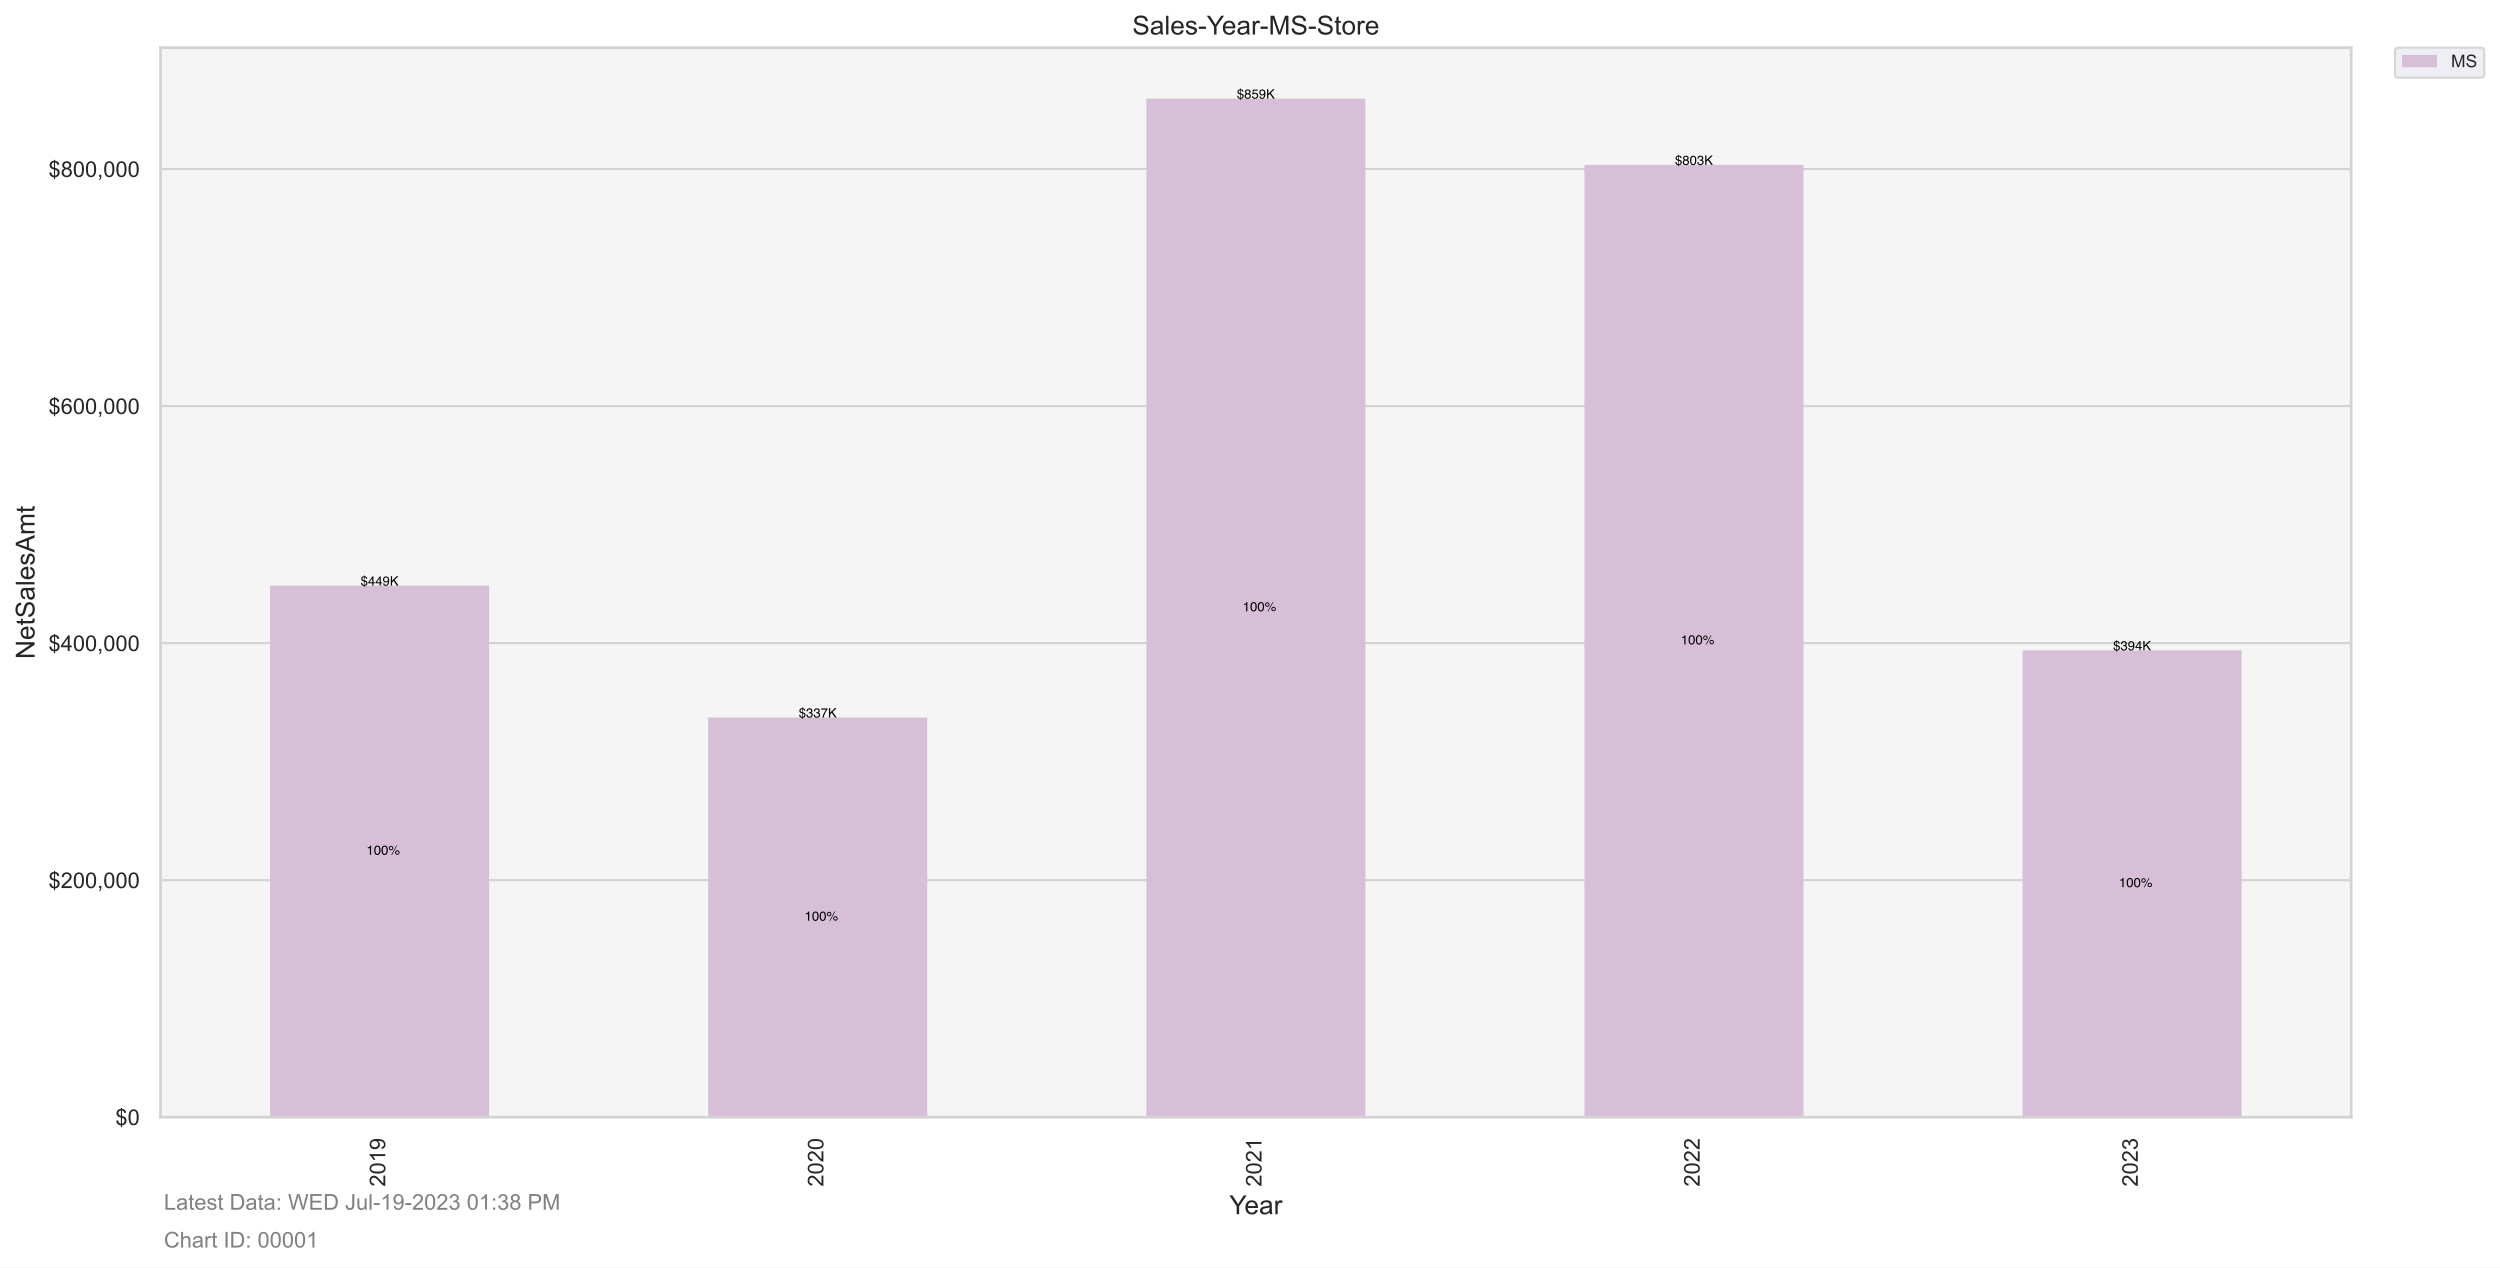
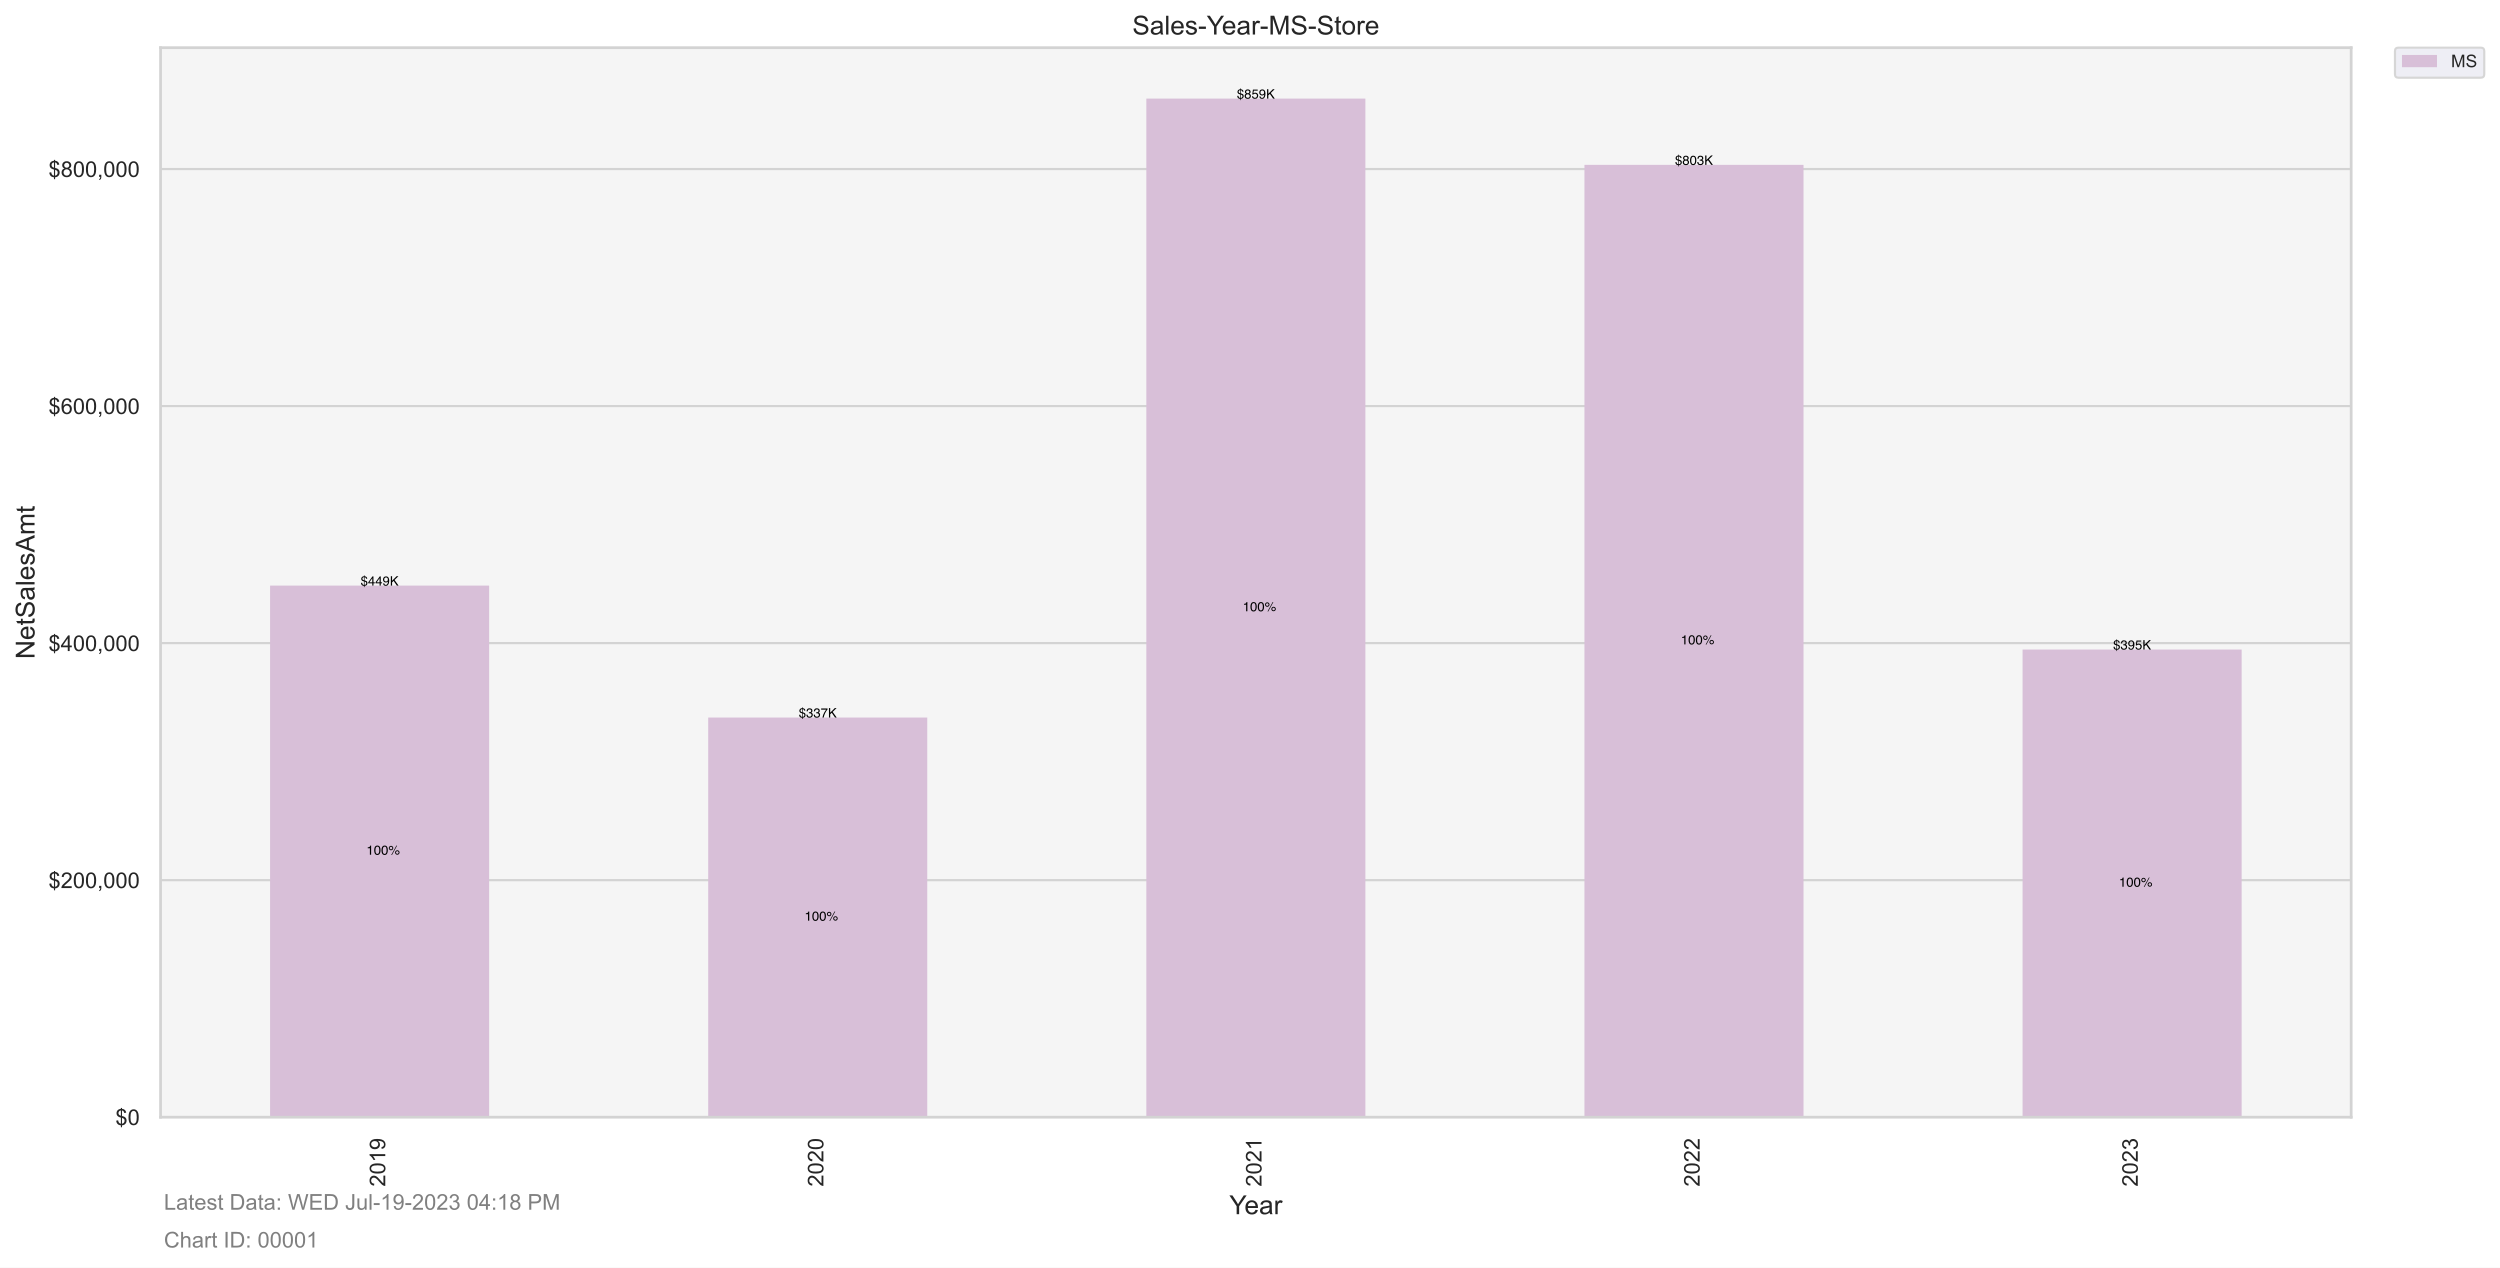
<svg xmlns="http://www.w3.org/2000/svg" xmlns:xlink="http://www.w3.org/1999/xlink" width="1142.617pt" height="579.377pt" viewBox="0 0 1142.617 579.377" version="1.1">
  <defs>
    <style type="text/css">*{stroke-linejoin: round; stroke-linecap: butt}</style>
  </defs>
  <g id="figure_1">
    <g id="patch_1">
      <path d="M 0 579.377  L 1142.617 579.377  L 1142.617 0  L 0 0  z " style="fill: #ffffff" />
    </g>
    <g id="axes_1">
      <g id="patch_2">
        <path d="M 73.379 510.609  L 1074.593 510.609  L 1074.593 21.789  L 73.379 21.789  z " style="fill: #f5f5f5" />
      </g>
      <g id="matplotlib.axis_1">
        <g id="xtick_1">
          <g id="text_1">
            <g style="fill: #262626" transform="translate(176.0856 542.3531) rotate(-90) scale(0.1 -0.1)">
              <defs>
                <path id="ArialMT-32" d="M 3222 541  L 3222 0  L 194 0  Q 188 203 259 391  Q 375 700 629 1000  Q 884 1300 1366 1694  Q 2113 2306 2375 2664  Q 2638 3022 2638 3341  Q 2638 3675 2398 3904  Q 2159 4134 1775 4134  Q 1369 4134 1125 3890  Q 881 3647 878 3216  L 300 3275  Q 359 3922 746 4261  Q 1134 4600 1788 4600  Q 2447 4600 2831 4234  Q 3216 3869 3216 3328  Q 3216 3053 3103 2787  Q 2991 2522 2730 2228  Q 2469 1934 1863 1422  Q 1356 997 1212 845  Q 1069 694 975 541  L 3222 541  z " transform="scale(0.015625)" />
                <path id="ArialMT-30" d="M 266 2259  Q 266 3072 433 3567  Q 600 4063 929 4331  Q 1259 4600 1759 4600  Q 2128 4600 2406 4451  Q 2684 4303 2865 4023  Q 3047 3744 3150 3342  Q 3253 2941 3253 2259  Q 3253 1453 3087 958  Q 2922 463 2592 192  Q 2263 -78 1759 -78  Q 1097 -78 719 397  Q 266 969 266 2259  z M 844 2259  Q 844 1131 1108 757  Q 1372 384 1759 384  Q 2147 384 2411 759  Q 2675 1134 2675 2259  Q 2675 3391 2411 3762  Q 2147 4134 1753 4134  Q 1366 4134 1134 3806  Q 844 3388 844 2259  z " transform="scale(0.015625)" />
                <path id="ArialMT-31" d="M 2384 0  L 1822 0  L 1822 3584  Q 1619 3391 1289 3197  Q 959 3003 697 2906  L 697 3450  Q 1169 3672 1522 3987  Q 1875 4303 2022 4600  L 2384 4600  L 2384 0  z " transform="scale(0.015625)" />
                <path id="ArialMT-39" d="M 350 1059  L 891 1109  Q 959 728 1153 556  Q 1347 384 1650 384  Q 1909 384 2104 503  Q 2300 622 2425 820  Q 2550 1019 2634 1356  Q 2719 1694 2719 2044  Q 2719 2081 2716 2156  Q 2547 1888 2255 1720  Q 1963 1553 1622 1553  Q 1053 1553 659 1965  Q 266 2378 266 3053  Q 266 3750 677 4175  Q 1088 4600 1706 4600  Q 2153 4600 2523 4359  Q 2894 4119 3086 3673  Q 3278 3228 3278 2384  Q 3278 1506 3087 986  Q 2897 466 2520 194  Q 2144 -78 1638 -78  Q 1100 -78 759 220  Q 419 519 350 1059  z M 2653 3081  Q 2653 3566 2395 3850  Q 2138 4134 1775 4134  Q 1400 4134 1122 3828  Q 844 3522 844 3034  Q 844 2597 1108 2323  Q 1372 2050 1759 2050  Q 2150 2050 2401 2323  Q 2653 2597 2653 3081  z " transform="scale(0.015625)" />
              </defs>
              <use xlink:href="#ArialMT-32" />
              <use xlink:href="#ArialMT-30" x="55.615" />
              <use xlink:href="#ArialMT-31" x="111.23" />
              <use xlink:href="#ArialMT-39" x="166.846" />
            </g>
          </g>
        </g>
        <g id="xtick_2">
          <g id="text_2">
            <g style="fill: #262626" transform="translate(376.3284 542.3531) rotate(-90) scale(0.1 -0.1)">
              <use xlink:href="#ArialMT-32" />
              <use xlink:href="#ArialMT-30" x="55.615" />
              <use xlink:href="#ArialMT-32" x="111.23" />
              <use xlink:href="#ArialMT-30" x="166.846" />
            </g>
          </g>
        </g>
        <g id="xtick_3">
          <g id="text_3">
            <g style="fill: #262626" transform="translate(576.5712 542.3531) rotate(-90) scale(0.1 -0.1)">
              <use xlink:href="#ArialMT-32" />
              <use xlink:href="#ArialMT-30" x="55.615" />
              <use xlink:href="#ArialMT-32" x="111.23" />
              <use xlink:href="#ArialMT-31" x="166.846" />
            </g>
          </g>
        </g>
        <g id="xtick_4">
          <g id="text_4">
            <g style="fill: #262626" transform="translate(776.814 542.3531) rotate(-90) scale(0.1 -0.1)">
              <use xlink:href="#ArialMT-32" />
              <use xlink:href="#ArialMT-30" x="55.615" />
              <use xlink:href="#ArialMT-32" x="111.23" />
              <use xlink:href="#ArialMT-32" x="166.846" />
            </g>
          </g>
        </g>
        <g id="xtick_5">
          <g id="text_5">
            <g style="fill: #262626" transform="translate(977.0568 542.3531) rotate(-90) scale(0.1 -0.1)">
              <defs>
                <path id="ArialMT-33" d="M 269 1209  L 831 1284  Q 928 806 1161 595  Q 1394 384 1728 384  Q 2125 384 2398 659  Q 2672 934 2672 1341  Q 2672 1728 2419 1979  Q 2166 2231 1775 2231  Q 1616 2231 1378 2169  L 1441 2663  Q 1497 2656 1531 2656  Q 1891 2656 2178 2843  Q 2466 3031 2466 3422  Q 2466 3731 2256 3934  Q 2047 4138 1716 4138  Q 1388 4138 1169 3931  Q 950 3725 888 3313  L 325 3413  Q 428 3978 793 4289  Q 1159 4600 1703 4600  Q 2078 4600 2393 4439  Q 2709 4278 2876 4000  Q 3044 3722 3044 3409  Q 3044 3113 2884 2869  Q 2725 2625 2413 2481  Q 2819 2388 3044 2092  Q 3269 1797 3269 1353  Q 3269 753 2831 336  Q 2394 -81 1725 -81  Q 1122 -81 723 278  Q 325 638 269 1209  z " transform="scale(0.015625)" />
              </defs>
              <use xlink:href="#ArialMT-32" />
              <use xlink:href="#ArialMT-30" x="55.615" />
              <use xlink:href="#ArialMT-32" x="111.23" />
              <use xlink:href="#ArialMT-33" x="166.846" />
            </g>
          </g>
        </g>
        <g id="text_6">
          <g style="fill: #262626" transform="translate(561.8604 554.9425) scale(0.12 -0.12)">
            <defs>
              <path id="ArialMT-59" d="M 1784 0  L 1784 1941  L 19 4581  L 756 4581  L 1659 3200  Q 1909 2813 2125 2425  Q 2331 2784 2625 3234  L 3513 4581  L 4219 4581  L 2391 1941  L 2391 0  L 1784 0  z " transform="scale(0.015625)" />
              <path id="ArialMT-65" d="M 2694 1069  L 3275 997  Q 3138 488 2766 206  Q 2394 -75 1816 -75  Q 1088 -75 661 373  Q 234 822 234 1631  Q 234 2469 665 2931  Q 1097 3394 1784 3394  Q 2450 3394 2872 2941  Q 3294 2488 3294 1666  Q 3294 1616 3291 1516  L 816 1516  Q 847 969 1125 678  Q 1403 388 1819 388  Q 2128 388 2347 550  Q 2566 713 2694 1069  z M 847 1978  L 2700 1978  Q 2663 2397 2488 2606  Q 2219 2931 1791 2931  Q 1403 2931 1139 2672  Q 875 2413 847 1978  z " transform="scale(0.015625)" />
              <path id="ArialMT-61" d="M 2588 409  Q 2275 144 1986 34  Q 1697 -75 1366 -75  Q 819 -75 525 192  Q 231 459 231 875  Q 231 1119 342 1320  Q 453 1522 633 1644  Q 813 1766 1038 1828  Q 1203 1872 1538 1913  Q 2219 1994 2541 2106  Q 2544 2222 2544 2253  Q 2544 2597 2384 2738  Q 2169 2928 1744 2928  Q 1347 2928 1158 2789  Q 969 2650 878 2297  L 328 2372  Q 403 2725 575 2942  Q 747 3159 1072 3276  Q 1397 3394 1825 3394  Q 2250 3394 2515 3294  Q 2781 3194 2906 3042  Q 3031 2891 3081 2659  Q 3109 2516 3109 2141  L 3109 1391  Q 3109 606 3145 398  Q 3181 191 3288 0  L 2700 0  Q 2613 175 2588 409  z M 2541 1666  Q 2234 1541 1622 1453  Q 1275 1403 1131 1340  Q 988 1278 909 1158  Q 831 1038 831 891  Q 831 666 1001 516  Q 1172 366 1500 366  Q 1825 366 2078 508  Q 2331 650 2450 897  Q 2541 1088 2541 1459  L 2541 1666  z " transform="scale(0.015625)" />
              <path id="ArialMT-72" d="M 416 0  L 416 3319  L 922 3319  L 922 2816  Q 1116 3169 1280 3281  Q 1444 3394 1641 3394  Q 1925 3394 2219 3213  L 2025 2691  Q 1819 2813 1613 2813  Q 1428 2813 1281 2702  Q 1134 2591 1072 2394  Q 978 2094 978 1738  L 978 0  L 416 0  z " transform="scale(0.015625)" />
            </defs>
            <use xlink:href="#ArialMT-59" />
            <use xlink:href="#ArialMT-65" x="57.574" />
            <use xlink:href="#ArialMT-61" x="113.189" />
            <use xlink:href="#ArialMT-72" x="168.805" />
          </g>
        </g>
      </g>
      <g id="matplotlib.axis_2">
        <g id="ytick_1">
          <g id="line2d_1">
-             <path d="M 73.379 510.609  L 1074.593 510.609  " clip-path="url(#p9c3e418273)" style="fill: none; stroke: #d3d3d3; stroke-linecap: round" />
+             <path d="M 73.379 510.609  L 1074.593 510.609  " clip-path="url(#pa8a135755f)" style="fill: none; stroke: #d3d3d3; stroke-linecap: round" />
          </g>
          <g id="text_7">
            <g style="fill: #262626" transform="translate(52.75719 514.1883) scale(0.1 -0.1)">
              <defs>
                <path id="ArialMT-24" d="M 1594 -659  L 1594 -97  Q 1172 -44 908 92  Q 644 228 451 531  Q 259 834 228 1272  L 794 1378  Q 859 925 1025 713  Q 1263 413 1594 378  L 1594 2169  Q 1247 2234 884 2438  Q 616 2588 470 2853  Q 325 3119 325 3456  Q 325 4056 750 4428  Q 1034 4678 1594 4734  L 1594 5003  L 1925 5003  L 1925 4734  Q 2416 4688 2703 4447  Q 3072 4141 3147 3606  L 2566 3519  Q 2516 3850 2358 4026  Q 2200 4203 1925 4259  L 1925 2638  Q 2350 2531 2488 2472  Q 2750 2356 2915 2190  Q 3081 2025 3170 1797  Q 3259 1569 3259 1303  Q 3259 719 2887 328  Q 2516 -63 1925 -91  L 1925 -659  L 1594 -659  z M 1594 4266  Q 1266 4216 1077 4003  Q 888 3791 888 3500  Q 888 3213 1048 3019  Q 1209 2825 1594 2709  L 1594 4266  z M 1925 378  Q 2253 419 2467 662  Q 2681 906 2681 1266  Q 2681 1572 2529 1758  Q 2378 1944 1925 2091  L 1925 378  z " transform="scale(0.015625)" />
              </defs>
              <use xlink:href="#ArialMT-24" />
              <use xlink:href="#ArialMT-30" x="55.615" />
            </g>
          </g>
        </g>
        <g id="ytick_2">
          <g id="line2d_2">
-             <path d="M 73.379 402.27  L 1074.593 402.27  " clip-path="url(#p9c3e418273)" style="fill: none; stroke: #d3d3d3; stroke-linecap: round" />
+             <path d="M 73.379 402.27  L 1074.593 402.27  " clip-path="url(#pa8a135755f)" style="fill: none; stroke: #d3d3d3; stroke-linecap: round" />
          </g>
          <g id="text_8">
            <g style="fill: #262626" transform="translate(22.17438 405.893) scale(0.1 -0.1)">
              <defs>
                <path id="ArialMT-2c" d="M 569 0  L 569 641  L 1209 641  L 1209 0  Q 1209 -353 1084 -570  Q 959 -788 688 -906  L 531 -666  Q 709 -588 793 -436  Q 878 -284 888 0  L 569 0  z " transform="scale(0.015625)" />
              </defs>
              <use xlink:href="#ArialMT-24" />
              <use xlink:href="#ArialMT-32" x="55.615" />
              <use xlink:href="#ArialMT-30" x="111.23" />
              <use xlink:href="#ArialMT-30" x="166.846" />
              <use xlink:href="#ArialMT-2c" x="222.461" />
              <use xlink:href="#ArialMT-30" x="250.244" />
              <use xlink:href="#ArialMT-30" x="305.859" />
              <use xlink:href="#ArialMT-30" x="361.475" />
            </g>
          </g>
        </g>
        <g id="ytick_3">
          <g id="line2d_3">
-             <path d="M 73.379 293.931  L 1074.593 293.931  " clip-path="url(#p9c3e418273)" style="fill: none; stroke: #d3d3d3; stroke-linecap: round" />
+             <path d="M 73.379 293.931  L 1074.593 293.931  " clip-path="url(#pa8a135755f)" style="fill: none; stroke: #d3d3d3; stroke-linecap: round" />
          </g>
          <g id="text_9">
            <g style="fill: #262626" transform="translate(22.17438 297.5539) scale(0.1 -0.1)">
              <defs>
                <path id="ArialMT-34" d="M 2069 0  L 2069 1097  L 81 1097  L 81 1613  L 2172 4581  L 2631 4581  L 2631 1613  L 3250 1613  L 3250 1097  L 2631 1097  L 2631 0  L 2069 0  z M 2069 1613  L 2069 3678  L 634 1613  L 2069 1613  z " transform="scale(0.015625)" />
              </defs>
              <use xlink:href="#ArialMT-24" />
              <use xlink:href="#ArialMT-34" x="55.615" />
              <use xlink:href="#ArialMT-30" x="111.23" />
              <use xlink:href="#ArialMT-30" x="166.846" />
              <use xlink:href="#ArialMT-2c" x="222.461" />
              <use xlink:href="#ArialMT-30" x="250.244" />
              <use xlink:href="#ArialMT-30" x="305.859" />
              <use xlink:href="#ArialMT-30" x="361.475" />
            </g>
          </g>
        </g>
        <g id="ytick_4">
          <g id="line2d_4">
-             <path d="M 73.379 185.592  L 1074.593 185.592  " clip-path="url(#p9c3e418273)" style="fill: none; stroke: #d3d3d3; stroke-linecap: round" />
+             <path d="M 73.379 185.592  L 1074.593 185.592  " clip-path="url(#pa8a135755f)" style="fill: none; stroke: #d3d3d3; stroke-linecap: round" />
          </g>
          <g id="text_10">
            <g style="fill: #262626" transform="translate(22.17438 189.2149) scale(0.1 -0.1)">
              <defs>
                <path id="ArialMT-36" d="M 3184 3459  L 2625 3416  Q 2550 3747 2413 3897  Q 2184 4138 1850 4138  Q 1581 4138 1378 3988  Q 1113 3794 959 3422  Q 806 3050 800 2363  Q 1003 2672 1297 2822  Q 1591 2972 1913 2972  Q 2475 2972 2870 2558  Q 3266 2144 3266 1488  Q 3266 1056 3080 686  Q 2894 316 2569 119  Q 2244 -78 1831 -78  Q 1128 -78 684 439  Q 241 956 241 2144  Q 241 3472 731 4075  Q 1159 4600 1884 4600  Q 2425 4600 2770 4297  Q 3116 3994 3184 3459  z M 888 1484  Q 888 1194 1011 928  Q 1134 663 1356 523  Q 1578 384 1822 384  Q 2178 384 2434 671  Q 2691 959 2691 1453  Q 2691 1928 2437 2201  Q 2184 2475 1800 2475  Q 1419 2475 1153 2201  Q 888 1928 888 1484  z " transform="scale(0.015625)" />
              </defs>
              <use xlink:href="#ArialMT-24" />
              <use xlink:href="#ArialMT-36" x="55.615" />
              <use xlink:href="#ArialMT-30" x="111.23" />
              <use xlink:href="#ArialMT-30" x="166.846" />
              <use xlink:href="#ArialMT-2c" x="222.461" />
              <use xlink:href="#ArialMT-30" x="250.244" />
              <use xlink:href="#ArialMT-30" x="305.859" />
              <use xlink:href="#ArialMT-30" x="361.475" />
            </g>
          </g>
        </g>
        <g id="ytick_5">
          <g id="line2d_5">
-             <path d="M 73.379 77.253  L 1074.593 77.253  " clip-path="url(#p9c3e418273)" style="fill: none; stroke: #d3d3d3; stroke-linecap: round" />
+             <path d="M 73.379 77.253  L 1074.593 77.253  " clip-path="url(#pa8a135755f)" style="fill: none; stroke: #d3d3d3; stroke-linecap: round" />
          </g>
          <g id="text_11">
            <g style="fill: #262626" transform="translate(22.17438 80.87584) scale(0.1 -0.1)">
              <defs>
                <path id="ArialMT-38" d="M 1131 2484  Q 781 2613 612 2850  Q 444 3088 444 3419  Q 444 3919 803 4259  Q 1163 4600 1759 4600  Q 2359 4600 2725 4251  Q 3091 3903 3091 3403  Q 3091 3084 2923 2848  Q 2756 2613 2416 2484  Q 2838 2347 3058 2040  Q 3278 1734 3278 1309  Q 3278 722 2862 322  Q 2447 -78 1769 -78  Q 1091 -78 675 323  Q 259 725 259 1325  Q 259 1772 486 2073  Q 713 2375 1131 2484  z M 1019 3438  Q 1019 3113 1228 2906  Q 1438 2700 1772 2700  Q 2097 2700 2305 2904  Q 2513 3109 2513 3406  Q 2513 3716 2298 3927  Q 2084 4138 1766 4138  Q 1444 4138 1231 3931  Q 1019 3725 1019 3438  z M 838 1322  Q 838 1081 952 856  Q 1066 631 1291 507  Q 1516 384 1775 384  Q 2178 384 2440 643  Q 2703 903 2703 1303  Q 2703 1709 2433 1975  Q 2163 2241 1756 2241  Q 1359 2241 1098 1978  Q 838 1716 838 1322  z " transform="scale(0.015625)" />
              </defs>
              <use xlink:href="#ArialMT-24" />
              <use xlink:href="#ArialMT-38" x="55.615" />
              <use xlink:href="#ArialMT-30" x="111.23" />
              <use xlink:href="#ArialMT-30" x="166.846" />
              <use xlink:href="#ArialMT-2c" x="222.461" />
              <use xlink:href="#ArialMT-30" x="250.244" />
              <use xlink:href="#ArialMT-30" x="305.859" />
              <use xlink:href="#ArialMT-30" x="361.475" />
            </g>
          </g>
        </g>
        <g id="text_12">
          <g style="fill: #262626" transform="translate(15.78937 301.2113) rotate(-90) scale(0.12 -0.12)">
            <defs>
              <path id="ArialMT-4e" d="M 488 0  L 488 4581  L 1109 4581  L 3516 984  L 3516 4581  L 4097 4581  L 4097 0  L 3475 0  L 1069 3600  L 1069 0  L 488 0  z " transform="scale(0.015625)" />
              <path id="ArialMT-74" d="M 1650 503  L 1731 6  Q 1494 -44 1306 -44  Q 1000 -44 831 53  Q 663 150 594 308  Q 525 466 525 972  L 525 2881  L 113 2881  L 113 3319  L 525 3319  L 525 4141  L 1084 4478  L 1084 3319  L 1650 3319  L 1650 2881  L 1084 2881  L 1084 941  Q 1084 700 1114 631  Q 1144 563 1211 522  Q 1278 481 1403 481  Q 1497 481 1650 503  z " transform="scale(0.015625)" />
              <path id="ArialMT-53" d="M 288 1472  L 859 1522  Q 900 1178 1048 958  Q 1197 738 1509 602  Q 1822 466 2213 466  Q 2559 466 2825 569  Q 3091 672 3220 851  Q 3350 1031 3350 1244  Q 3350 1459 3225 1620  Q 3100 1781 2813 1891  Q 2628 1963 1997 2114  Q 1366 2266 1113 2400  Q 784 2572 623 2826  Q 463 3081 463 3397  Q 463 3744 659 4045  Q 856 4347 1234 4503  Q 1613 4659 2075 4659  Q 2584 4659 2973 4495  Q 3363 4331 3572 4012  Q 3781 3694 3797 3291  L 3216 3247  Q 3169 3681 2898 3903  Q 2628 4125 2100 4125  Q 1550 4125 1298 3923  Q 1047 3722 1047 3438  Q 1047 3191 1225 3031  Q 1400 2872 2139 2705  Q 2878 2538 3153 2413  Q 3553 2228 3743 1945  Q 3934 1663 3934 1294  Q 3934 928 3725 604  Q 3516 281 3123 101  Q 2731 -78 2241 -78  Q 1619 -78 1198 103  Q 778 284 539 648  Q 300 1013 288 1472  z " transform="scale(0.015625)" />
              <path id="ArialMT-6c" d="M 409 0  L 409 4581  L 972 4581  L 972 0  L 409 0  z " transform="scale(0.015625)" />
              <path id="ArialMT-73" d="M 197 991  L 753 1078  Q 800 744 1014 566  Q 1228 388 1613 388  Q 2000 388 2187 545  Q 2375 703 2375 916  Q 2375 1106 2209 1216  Q 2094 1291 1634 1406  Q 1016 1563 777 1677  Q 538 1791 414 1992  Q 291 2194 291 2438  Q 291 2659 392 2848  Q 494 3038 669 3163  Q 800 3259 1026 3326  Q 1253 3394 1513 3394  Q 1903 3394 2198 3281  Q 2494 3169 2634 2976  Q 2775 2784 2828 2463  L 2278 2388  Q 2241 2644 2061 2787  Q 1881 2931 1553 2931  Q 1166 2931 1000 2803  Q 834 2675 834 2503  Q 834 2394 903 2306  Q 972 2216 1119 2156  Q 1203 2125 1616 2013  Q 2213 1853 2448 1751  Q 2684 1650 2818 1456  Q 2953 1263 2953 975  Q 2953 694 2789 445  Q 2625 197 2315 61  Q 2006 -75 1616 -75  Q 969 -75 630 194  Q 291 463 197 991  z " transform="scale(0.015625)" />
              <path id="ArialMT-41" d="M -9 0  L 1750 4581  L 2403 4581  L 4278 0  L 3588 0  L 3053 1388  L 1138 1388  L 634 0  L -9 0  z M 1313 1881  L 2866 1881  L 2388 3150  Q 2169 3728 2063 4100  Q 1975 3659 1816 3225  L 1313 1881  z " transform="scale(0.015625)" />
              <path id="ArialMT-6d" d="M 422 0  L 422 3319  L 925 3319  L 925 2853  Q 1081 3097 1340 3245  Q 1600 3394 1931 3394  Q 2300 3394 2536 3241  Q 2772 3088 2869 2813  Q 3263 3394 3894 3394  Q 4388 3394 4653 3120  Q 4919 2847 4919 2278  L 4919 0  L 4359 0  L 4359 2091  Q 4359 2428 4304 2576  Q 4250 2725 4106 2815  Q 3963 2906 3769 2906  Q 3419 2906 3187 2673  Q 2956 2441 2956 1928  L 2956 0  L 2394 0  L 2394 2156  Q 2394 2531 2256 2718  Q 2119 2906 1806 2906  Q 1569 2906 1367 2781  Q 1166 2656 1075 2415  Q 984 2175 984 1722  L 984 0  L 422 0  z " transform="scale(0.015625)" />
            </defs>
            <use xlink:href="#ArialMT-4e" />
            <use xlink:href="#ArialMT-65" x="72.217" />
            <use xlink:href="#ArialMT-74" x="127.832" />
            <use xlink:href="#ArialMT-53" x="155.615" />
            <use xlink:href="#ArialMT-61" x="222.314" />
            <use xlink:href="#ArialMT-6c" x="277.93" />
            <use xlink:href="#ArialMT-65" x="300.146" />
            <use xlink:href="#ArialMT-73" x="355.762" />
            <use xlink:href="#ArialMT-41" x="405.762" />
            <use xlink:href="#ArialMT-6d" x="472.461" />
            <use xlink:href="#ArialMT-74" x="555.762" />
          </g>
        </g>
      </g>
      <g id="patch_3">
-         <path d="M 123.44 510.609  L 223.561 510.609  L 223.561 267.644  L 123.44 267.644  z " clip-path="url(#p9c3e418273)" style="fill: #d8bfd8" />
+         <path d="M 123.44 510.609  L 223.561 510.609  L 223.561 267.644  L 123.44 267.644  z " clip-path="url(#pa8a135755f)" style="fill: #d8bfd8" />
      </g>
      <g id="patch_4">
-         <path d="M 323.683 510.609  L 423.804 510.609  L 423.804 327.936  L 323.683 327.936  z " clip-path="url(#p9c3e418273)" style="fill: #d8bfd8" />
+         <path d="M 323.683 510.609  L 423.804 510.609  L 423.804 327.936  L 323.683 327.936  z " clip-path="url(#pa8a135755f)" style="fill: #d8bfd8" />
      </g>
      <g id="patch_5">
-         <path d="M 523.925 510.609  L 624.047 510.609  L 624.047 45.067  L 523.925 45.067  z " clip-path="url(#p9c3e418273)" style="fill: #d8bfd8" />
+         <path d="M 523.925 510.609  L 624.047 510.609  L 624.047 45.067  L 523.925 45.067  z " clip-path="url(#pa8a135755f)" style="fill: #d8bfd8" />
      </g>
      <g id="patch_6">
-         <path d="M 724.168 510.609  L 824.29 510.609  L 824.29 75.36  L 724.168 75.36  z " clip-path="url(#p9c3e418273)" style="fill: #d8bfd8" />
+         <path d="M 724.168 510.609  L 824.29 510.609  L 824.29 75.36  L 724.168 75.36  z " clip-path="url(#pa8a135755f)" style="fill: #d8bfd8" />
      </g>
      <g id="patch_7">
-         <path d="M 924.411 510.609  L 1024.532 510.609  L 1024.532 297.238  L 924.411 297.238  z " clip-path="url(#p9c3e418273)" style="fill: #d8bfd8" />
+         <path d="M 924.411 510.609  L 1024.532 510.609  L 1024.532 296.87  L 924.411 296.87  z " clip-path="url(#pa8a135755f)" style="fill: #d8bfd8" />
      </g>
      <g id="patch_8">
        <path d="M 73.379 510.609  L 73.379 21.789  " style="fill: none; stroke: #d3d3d3; stroke-width: 1.25; stroke-linejoin: miter; stroke-linecap: square" />
      </g>
      <g id="patch_9">
        <path d="M 1074.593 510.609  L 1074.593 21.789  " style="fill: none; stroke: #d3d3d3; stroke-width: 1.25; stroke-linejoin: miter; stroke-linecap: square" />
      </g>
      <g id="patch_10">
        <path d="M 73.379 510.609  L 1074.593 510.609  " style="fill: none; stroke: #d3d3d3; stroke-width: 1.25; stroke-linejoin: miter; stroke-linecap: square" />
      </g>
      <g id="patch_11">
        <path d="M 73.379 21.789  L 1074.593 21.789  " style="fill: none; stroke: #d3d3d3; stroke-width: 1.25; stroke-linejoin: miter; stroke-linecap: square" />
      </g>
      <g id="text_13">
        <g transform="translate(164.1611 390.6534) scale(0.06 -0.06)">
          <defs>
            <path id="Helvetica-20" transform="scale(0.015625)" />
            <path id="Helvetica-31" d="M 613 3169  L 613 3600  Q 1222 3659 1462 3798  Q 1703 3938 1822 4456  L 2266 4456  L 2266 0  L 1666 0  L 1666 3169  L 613 3169  z " transform="scale(0.015625)" />
            <path id="Helvetica-30" d="M 1731 4475  Q 2600 4475 2988 3759  Q 3288 3206 3288 2244  Q 3288 1331 3016 734  Q 2622 -122 1728 -122  Q 922 -122 528 578  Q 200 1163 200 2147  Q 200 2909 397 3456  Q 766 4475 1731 4475  z M 1725 391  Q 2163 391 2422 778  Q 2681 1166 2681 2222  Q 2681 2984 2493 3476  Q 2306 3969 1766 3969  Q 1269 3969 1039 3501  Q 809 3034 809 2125  Q 809 1441 956 1025  Q 1181 391 1725 391  z " transform="scale(0.015625)" />
            <path id="Helvetica-25" d="M 4363 2175  Q 4813 2175 5131 1856  Q 5450 1538 5450 1088  Q 5450 638 5131 319  Q 4813 0 4363 0  Q 3909 0 3590 319  Q 3272 638 3272 1088  Q 3272 1538 3590 1856  Q 3909 2175 4363 2175  z M 3909 4456  L 4256 4456  L 1753 -119  L 1406 -119  L 3909 4456  z M 1294 2606  Q 1563 2606 1752 2795  Q 1941 2984 1941 3250  Q 1941 3516 1752 3705  Q 1563 3894 1294 3894  Q 1028 3894 839 3706  Q 650 3519 650 3250  Q 650 2984 839 2795  Q 1028 2606 1294 2606  z M 1294 4341  Q 1747 4341 2065 4020  Q 2384 3700 2384 3250  Q 2384 2800 2065 2481  Q 1747 2163 1294 2163  Q 844 2163 525 2481  Q 206 2800 206 3250  Q 206 3700 525 4020  Q 844 4341 1294 4341  z M 4363 444  Q 4628 444 4817 633  Q 5006 822 5006 1088  Q 5006 1353 4817 1542  Q 4628 1731 4363 1731  Q 4094 1731 3905 1542  Q 3716 1353 3716 1088  Q 3716 822 3905 633  Q 4094 444 4363 444  z " transform="scale(0.015625)" />
          </defs>
          <use xlink:href="#Helvetica-20" />
          <use xlink:href="#Helvetica-20" x="27.783" />
          <use xlink:href="#Helvetica-31" x="55.566" />
          <use xlink:href="#Helvetica-30" x="111.182" />
          <use xlink:href="#Helvetica-30" x="166.797" />
          <use xlink:href="#Helvetica-25" x="222.412" />
        </g>
      </g>
      <g id="text_14">
        <g transform="translate(364.4039 420.7992) scale(0.06 -0.06)">
          <use xlink:href="#Helvetica-20" />
          <use xlink:href="#Helvetica-20" x="27.783" />
          <use xlink:href="#Helvetica-31" x="55.566" />
          <use xlink:href="#Helvetica-30" x="111.182" />
          <use xlink:href="#Helvetica-30" x="166.797" />
          <use xlink:href="#Helvetica-25" x="222.412" />
        </g>
      </g>
      <g id="text_15">
        <g transform="translate(564.6467 279.3647) scale(0.06 -0.06)">
          <use xlink:href="#Helvetica-20" />
          <use xlink:href="#Helvetica-20" x="27.783" />
          <use xlink:href="#Helvetica-31" x="55.566" />
          <use xlink:href="#Helvetica-30" x="111.182" />
          <use xlink:href="#Helvetica-30" x="166.797" />
          <use xlink:href="#Helvetica-25" x="222.412" />
        </g>
      </g>
      <g id="text_16">
        <g transform="translate(764.8895 294.5115) scale(0.06 -0.06)">
          <use xlink:href="#Helvetica-20" />
          <use xlink:href="#Helvetica-20" x="27.783" />
          <use xlink:href="#Helvetica-31" x="55.566" />
          <use xlink:href="#Helvetica-30" x="111.182" />
          <use xlink:href="#Helvetica-30" x="166.797" />
          <use xlink:href="#Helvetica-25" x="222.412" />
        </g>
      </g>
      <g id="text_17">
-         <g transform="translate(965.1323 405.4504) scale(0.06 -0.06)">
+         <g transform="translate(965.1323 405.2663) scale(0.06 -0.06)">
          <use xlink:href="#Helvetica-20" />
          <use xlink:href="#Helvetica-20" x="27.783" />
          <use xlink:href="#Helvetica-31" x="55.566" />
          <use xlink:href="#Helvetica-30" x="111.182" />
          <use xlink:href="#Helvetica-30" x="166.797" />
          <use xlink:href="#Helvetica-25" x="222.412" />
        </g>
      </g>
      <g id="text_18">
        <g transform="translate(164.8262 267.6418) scale(0.06 -0.06)">
          <defs>
            <path id="Helvetica-24" d="M 1909 325  Q 2444 350 2647 716  Q 2753 903 2753 1150  Q 2753 1541 2466 1744  Q 2300 1863 1909 1969  L 1909 325  z M 850 3341  Q 850 3031 1054 2856  Q 1259 2681 1606 2613  L 1606 4081  Q 1197 4066 1023 3831  Q 850 3597 850 3341  z M 288 3303  Q 288 3778 636 4159  Q 984 4541 1613 4547  L 1613 4963  L 1909 4963  L 1909 4553  Q 2531 4509 2864 4186  Q 3197 3863 3213 3331  L 2666 3331  Q 2644 3569 2538 3741  Q 2341 4056 1909 4072  L 1909 2553  Q 2634 2350 2894 2172  Q 3316 1878 3316 1303  Q 3316 472 2775 122  Q 2475 -72 1909 -134  L 1909 -741  L 1613 -741  L 1613 -134  Q 703 -75 378 509  Q 200 825 200 1363  L 753 1363  Q 778 934 888 738  Q 1081 384 1606 341  L 1606 2044  Q 931 2172 609 2472  Q 288 2772 288 3303  z " transform="scale(0.015625)" />
            <path id="Helvetica-34" d="M 2116 1584  L 2116 3613  L 681 1584  L 2116 1584  z M 2125 0  L 2125 1094  L 163 1094  L 163 1644  L 2213 4488  L 2688 4488  L 2688 1584  L 3347 1584  L 3347 1094  L 2688 1094  L 2688 0  L 2125 0  z " transform="scale(0.015625)" />
            <path id="Helvetica-39" d="M 850 1081  Q 875 616 1209 438  Q 1381 344 1597 344  Q 2000 344 2284 680  Q 2569 1016 2688 2044  Q 2500 1747 2223 1626  Q 1947 1506 1628 1506  Q 981 1506 604 1909  Q 228 2313 228 2947  Q 228 3556 600 4018  Q 972 4481 1697 4481  Q 2675 4481 3047 3600  Q 3253 3116 3253 2388  Q 3253 1566 3006 931  Q 2597 -125 1619 -125  Q 963 -125 622 219  Q 281 563 281 1081  L 850 1081  z M 1703 2000  Q 2038 2000 2314 2220  Q 2591 2441 2591 2991  Q 2591 3484 2342 3726  Q 2094 3969 1709 3969  Q 1297 3969 1055 3692  Q 813 3416 813 2953  Q 813 2516 1025 2258  Q 1238 2000 1703 2000  z " transform="scale(0.015625)" />
            <path id="Helvetica-4b" d="M 488 4591  L 1094 4591  L 1094 2353  L 3331 4591  L 4191 4591  L 2281 2741  L 4244 0  L 3434 0  L 1828 2303  L 1094 1600  L 1094 0  L 488 0  L 488 4591  z " transform="scale(0.015625)" />
          </defs>
          <use xlink:href="#Helvetica-24" />
          <use xlink:href="#Helvetica-34" x="55.615" />
          <use xlink:href="#Helvetica-34" x="111.23" />
          <use xlink:href="#Helvetica-39" x="166.846" />
          <use xlink:href="#Helvetica-4b" x="222.461" />
        </g>
      </g>
      <g id="text_19">
        <g transform="translate(365.069 327.9334) scale(0.06 -0.06)">
          <defs>
            <path id="Helvetica-33" d="M 1663 -122  Q 869 -122 511 314  Q 153 750 153 1375  L 741 1375  Q 778 941 903 744  Q 1122 391 1694 391  Q 2138 391 2406 628  Q 2675 866 2675 1241  Q 2675 1703 2392 1887  Q 2109 2072 1606 2072  Q 1550 2072 1492 2070  Q 1434 2069 1375 2066  L 1375 2563  Q 1463 2553 1522 2550  Q 1581 2547 1650 2547  Q 1966 2547 2169 2647  Q 2525 2822 2525 3272  Q 2525 3606 2287 3787  Q 2050 3969 1734 3969  Q 1172 3969 956 3594  Q 838 3388 822 3006  L 266 3006  Q 266 3506 466 3856  Q 809 4481 1675 4481  Q 2359 4481 2734 4176  Q 3109 3872 3109 3294  Q 3109 2881 2888 2625  Q 2750 2466 2531 2375  Q 2884 2278 3082 2001  Q 3281 1725 3281 1325  Q 3281 684 2859 281  Q 2438 -122 1663 -122  z " transform="scale(0.015625)" />
            <path id="Helvetica-37" d="M 3347 4400  L 3347 3909  Q 3131 3700 2773 3181  Q 2416 2663 2141 2063  Q 1869 1478 1728 997  Q 1638 688 1494 0  L 872 0  Q 1084 1281 1809 2550  Q 2238 3294 2709 3834  L 234 3834  L 234 4400  L 3347 4400  z " transform="scale(0.015625)" />
          </defs>
          <use xlink:href="#Helvetica-24" />
          <use xlink:href="#Helvetica-33" x="55.615" />
          <use xlink:href="#Helvetica-33" x="111.23" />
          <use xlink:href="#Helvetica-37" x="166.846" />
          <use xlink:href="#Helvetica-4b" x="222.461" />
        </g>
      </g>
      <g id="text_20">
        <g transform="translate(565.3118 45.06435) scale(0.06 -0.06)">
          <defs>
            <path id="Helvetica-38" d="M 1741 2600  Q 2113 2600 2322 2808  Q 2531 3016 2531 3303  Q 2531 3553 2331 3762  Q 2131 3972 1722 3972  Q 1316 3972 1134 3762  Q 953 3553 953 3272  Q 953 2956 1187 2778  Q 1422 2600 1741 2600  z M 1775 384  Q 2166 384 2423 595  Q 2681 806 2681 1225  Q 2681 1659 2415 1884  Q 2150 2109 1734 2109  Q 1331 2109 1076 1879  Q 822 1650 822 1244  Q 822 894 1055 639  Q 1288 384 1775 384  z M 975 2384  Q 741 2484 609 2619  Q 363 2869 363 3269  Q 363 3769 725 4128  Q 1088 4488 1753 4488  Q 2397 4488 2762 4148  Q 3128 3809 3128 3356  Q 3128 2938 2916 2678  Q 2797 2531 2547 2391  Q 2825 2263 2984 2097  Q 3281 1784 3281 1284  Q 3281 694 2884 283  Q 2488 -128 1763 -128  Q 1109 -128 657 226  Q 206 581 206 1256  Q 206 1653 400 1942  Q 594 2231 975 2384  z " transform="scale(0.015625)" />
            <path id="Helvetica-35" d="M 791 1141  Q 847 659 1238 475  Q 1438 381 1700 381  Q 2200 381 2440 700  Q 2681 1019 2681 1406  Q 2681 1875 2395 2131  Q 2109 2388 1709 2388  Q 1419 2388 1211 2275  Q 1003 2163 856 1963  L 369 1991  L 709 4400  L 3034 4400  L 3034 3856  L 1131 3856  L 941 2613  Q 1097 2731 1238 2791  Q 1488 2894 1816 2894  Q 2431 2894 2859 2497  Q 3288 2100 3288 1491  Q 3288 856 2895 371  Q 2503 -113 1644 -113  Q 1097 -113 676 195  Q 256 503 206 1141  L 791 1141  z " transform="scale(0.015625)" />
          </defs>
          <use xlink:href="#Helvetica-24" />
          <use xlink:href="#Helvetica-38" x="55.615" />
          <use xlink:href="#Helvetica-35" x="111.23" />
          <use xlink:href="#Helvetica-39" x="166.846" />
          <use xlink:href="#Helvetica-4b" x="222.461" />
        </g>
      </g>
      <g id="text_21">
        <g transform="translate(765.5546 75.35798) scale(0.06 -0.06)">
          <use xlink:href="#Helvetica-24" />
          <use xlink:href="#Helvetica-38" x="55.615" />
          <use xlink:href="#Helvetica-30" x="111.23" />
          <use xlink:href="#Helvetica-33" x="166.846" />
          <use xlink:href="#Helvetica-4b" x="222.461" />
        </g>
      </g>
      <g id="text_22">
-         <g transform="translate(965.7974 297.2359) scale(0.06 -0.06)">
+         <g transform="translate(965.7974 296.8676) scale(0.06 -0.06)">
          <use xlink:href="#Helvetica-24" />
          <use xlink:href="#Helvetica-33" x="55.615" />
          <use xlink:href="#Helvetica-39" x="111.23" />
-           <use xlink:href="#Helvetica-34" x="166.846" />
+           <use xlink:href="#Helvetica-35" x="166.846" />
          <use xlink:href="#Helvetica-4b" x="222.461" />
        </g>
      </g>
      <g id="text_23">
        <g style="fill: #262626" transform="translate(517.5186 15.78937) scale(0.12 -0.12)">
          <defs>
            <path id="ArialMT-2d" d="M 203 1375  L 203 1941  L 1931 1941  L 1931 1375  L 203 1375  z " transform="scale(0.015625)" />
            <path id="ArialMT-4d" d="M 475 0  L 475 4581  L 1388 4581  L 2472 1338  Q 2622 884 2691 659  Q 2769 909 2934 1394  L 4031 4581  L 4847 4581  L 4847 0  L 4263 0  L 4263 3834  L 2931 0  L 2384 0  L 1059 3900  L 1059 0  L 475 0  z " transform="scale(0.015625)" />
            <path id="ArialMT-6f" d="M 213 1659  Q 213 2581 725 3025  Q 1153 3394 1769 3394  Q 2453 3394 2887 2945  Q 3322 2497 3322 1706  Q 3322 1066 3130 698  Q 2938 331 2570 128  Q 2203 -75 1769 -75  Q 1072 -75 642 372  Q 213 819 213 1659  z M 791 1659  Q 791 1022 1069 705  Q 1347 388 1769 388  Q 2188 388 2466 706  Q 2744 1025 2744 1678  Q 2744 2294 2464 2611  Q 2184 2928 1769 2928  Q 1347 2928 1069 2612  Q 791 2297 791 1659  z " transform="scale(0.015625)" />
          </defs>
          <use xlink:href="#ArialMT-53" />
          <use xlink:href="#ArialMT-61" x="66.699" />
          <use xlink:href="#ArialMT-6c" x="122.314" />
          <use xlink:href="#ArialMT-65" x="144.531" />
          <use xlink:href="#ArialMT-73" x="200.146" />
          <use xlink:href="#ArialMT-2d" x="250.146" />
          <use xlink:href="#ArialMT-59" x="283.447" />
          <use xlink:href="#ArialMT-65" x="341.021" />
          <use xlink:href="#ArialMT-61" x="396.637" />
          <use xlink:href="#ArialMT-72" x="452.252" />
          <use xlink:href="#ArialMT-2d" x="485.553" />
          <use xlink:href="#ArialMT-4d" x="518.854" />
          <use xlink:href="#ArialMT-53" x="602.154" />
          <use xlink:href="#ArialMT-2d" x="668.854" />
          <use xlink:href="#ArialMT-53" x="702.154" />
          <use xlink:href="#ArialMT-74" x="768.854" />
          <use xlink:href="#ArialMT-6f" x="796.637" />
          <use xlink:href="#ArialMT-72" x="852.252" />
          <use xlink:href="#ArialMT-65" x="885.553" />
        </g>
      </g>
      <g id="legend_1">
        <g id="patch_12">
          <path d="M 1096.217 35.506  L 1133.817 35.506  Q 1135.417 35.506 1135.417 33.906  L 1135.417 23.389  Q 1135.417 21.789 1133.817 21.789  L 1096.217 21.789  Q 1094.617 21.789 1094.617 23.389  L 1094.617 33.906  Q 1094.617 35.506 1096.217 35.506  z " style="fill: #eaeaf2; opacity: 0.8; stroke: #cccccc; stroke-linejoin: miter" />
        </g>
        <g id="patch_13">
          <path d="M 1097.817 30.716  L 1113.817 30.716  L 1113.817 25.116  L 1097.817 25.116  z " style="fill: #d8bfd8" />
        </g>
        <g id="text_24">
          <g style="fill: #262626" transform="translate(1120.217 30.71562) scale(0.08 -0.08)">
            <use xlink:href="#ArialMT-4d" />
            <use xlink:href="#ArialMT-53" x="83.301" />
          </g>
        </g>
      </g>
    </g>
    <g id="text_25">
      <g style="fill: #808080" transform="translate(74.90906 552.9094) scale(0.1 -0.1)">
        <defs>
          <path id="ArialMT-4c" d="M 469 0  L 469 4581  L 1075 4581  L 1075 541  L 3331 541  L 3331 0  L 469 0  z " transform="scale(0.015625)" />
          <path id="ArialMT-20" transform="scale(0.015625)" />
          <path id="ArialMT-44" d="M 494 0  L 494 4581  L 2072 4581  Q 2606 4581 2888 4516  Q 3281 4425 3559 4188  Q 3922 3881 4101 3404  Q 4281 2928 4281 2316  Q 4281 1794 4159 1391  Q 4038 988 3847 723  Q 3656 459 3429 307  Q 3203 156 2883 78  Q 2563 0 2147 0  L 494 0  z M 1100 541  L 2078 541  Q 2531 541 2789 625  Q 3047 709 3200 863  Q 3416 1078 3536 1442  Q 3656 1806 3656 2325  Q 3656 3044 3420 3430  Q 3184 3816 2847 3947  Q 2603 4041 2063 4041  L 1100 4041  L 1100 541  z " transform="scale(0.015625)" />
          <path id="ArialMT-3a" d="M 578 2678  L 578 3319  L 1219 3319  L 1219 2678  L 578 2678  z M 578 0  L 578 641  L 1219 641  L 1219 0  L 578 0  z " transform="scale(0.015625)" />
          <path id="ArialMT-57" d="M 1294 0  L 78 4581  L 700 4581  L 1397 1578  Q 1509 1106 1591 641  Q 1766 1375 1797 1488  L 2669 4581  L 3400 4581  L 4056 2263  Q 4303 1400 4413 641  Q 4500 1075 4641 1638  L 5359 4581  L 5969 4581  L 4713 0  L 4128 0  L 3163 3491  Q 3041 3928 3019 4028  Q 2947 3713 2884 3491  L 1913 0  L 1294 0  z " transform="scale(0.015625)" />
          <path id="ArialMT-45" d="M 506 0  L 506 4581  L 3819 4581  L 3819 4041  L 1113 4041  L 1113 2638  L 3647 2638  L 3647 2100  L 1113 2100  L 1113 541  L 3925 541  L 3925 0  L 506 0  z " transform="scale(0.015625)" />
          <path id="ArialMT-4a" d="M 184 1300  L 731 1375  Q 753 850 928 656  Q 1103 463 1413 463  Q 1641 463 1806 567  Q 1972 672 2034 851  Q 2097 1031 2097 1425  L 2097 4581  L 2703 4581  L 2703 1459  Q 2703 884 2564 568  Q 2425 253 2123 87  Q 1822 -78 1416 -78  Q 813 -78 492 269  Q 172 616 184 1300  z " transform="scale(0.015625)" />
          <path id="ArialMT-75" d="M 2597 0  L 2597 488  Q 2209 -75 1544 -75  Q 1250 -75 995 37  Q 741 150 617 320  Q 494 491 444 738  Q 409 903 409 1263  L 409 3319  L 972 3319  L 972 1478  Q 972 1038 1006 884  Q 1059 663 1231 536  Q 1403 409 1656 409  Q 1909 409 2131 539  Q 2353 669 2445 892  Q 2538 1116 2538 1541  L 2538 3319  L 3100 3319  L 3100 0  L 2597 0  z " transform="scale(0.015625)" />
          <path id="ArialMT-50" d="M 494 0  L 494 4581  L 2222 4581  Q 2678 4581 2919 4538  Q 3256 4481 3484 4323  Q 3713 4166 3852 3881  Q 3991 3597 3991 3256  Q 3991 2672 3619 2267  Q 3247 1863 2275 1863  L 1100 1863  L 1100 0  L 494 0  z M 1100 2403  L 2284 2403  Q 2872 2403 3119 2622  Q 3366 2841 3366 3238  Q 3366 3525 3220 3729  Q 3075 3934 2838 4000  Q 2684 4041 2272 4041  L 1100 4041  L 1100 2403  z " transform="scale(0.015625)" />
        </defs>
        <use xlink:href="#ArialMT-4c" />
        <use xlink:href="#ArialMT-61" x="55.615" />
        <use xlink:href="#ArialMT-74" x="111.23" />
        <use xlink:href="#ArialMT-65" x="139.014" />
        <use xlink:href="#ArialMT-73" x="194.629" />
        <use xlink:href="#ArialMT-74" x="244.629" />
        <use xlink:href="#ArialMT-20" x="272.412" />
        <use xlink:href="#ArialMT-44" x="300.195" />
        <use xlink:href="#ArialMT-61" x="372.412" />
        <use xlink:href="#ArialMT-74" x="428.027" />
        <use xlink:href="#ArialMT-61" x="455.811" />
        <use xlink:href="#ArialMT-3a" x="511.426" />
        <use xlink:href="#ArialMT-20" x="539.209" />
        <use xlink:href="#ArialMT-57" x="566.992" />
        <use xlink:href="#ArialMT-45" x="661.377" />
        <use xlink:href="#ArialMT-44" x="728.076" />
        <use xlink:href="#ArialMT-20" x="800.293" />
        <use xlink:href="#ArialMT-4a" x="828.076" />
        <use xlink:href="#ArialMT-75" x="878.076" />
        <use xlink:href="#ArialMT-6c" x="933.691" />
        <use xlink:href="#ArialMT-2d" x="955.908" />
        <use xlink:href="#ArialMT-31" x="989.209" />
        <use xlink:href="#ArialMT-39" x="1044.824" />
        <use xlink:href="#ArialMT-2d" x="1100.439" />
        <use xlink:href="#ArialMT-32" x="1133.74" />
        <use xlink:href="#ArialMT-30" x="1189.355" />
        <use xlink:href="#ArialMT-32" x="1244.971" />
        <use xlink:href="#ArialMT-33" x="1300.586" />
        <use xlink:href="#ArialMT-20" x="1356.201" />
        <use xlink:href="#ArialMT-30" x="1383.984" />
-         <use xlink:href="#ArialMT-31" x="1439.6" />
+         <use xlink:href="#ArialMT-34" x="1439.6" />
        <use xlink:href="#ArialMT-3a" x="1495.215" />
-         <use xlink:href="#ArialMT-33" x="1522.998" />
+         <use xlink:href="#ArialMT-31" x="1522.998" />
        <use xlink:href="#ArialMT-38" x="1578.613" />
        <use xlink:href="#ArialMT-20" x="1634.229" />
        <use xlink:href="#ArialMT-50" x="1662.012" />
        <use xlink:href="#ArialMT-4d" x="1728.711" />
      </g>
    </g>
    <g id="text_26">
      <g style="fill: #808080" transform="translate(74.90906 570.1894) scale(0.1 -0.1)">
        <defs>
          <path id="ArialMT-43" d="M 3763 1606  L 4369 1453  Q 4178 706 3683 314  Q 3188 -78 2472 -78  Q 1731 -78 1267 223  Q 803 525 561 1097  Q 319 1669 319 2325  Q 319 3041 592 3573  Q 866 4106 1370 4382  Q 1875 4659 2481 4659  Q 3169 4659 3637 4309  Q 4106 3959 4291 3325  L 3694 3184  Q 3534 3684 3231 3912  Q 2928 4141 2469 4141  Q 1941 4141 1586 3887  Q 1231 3634 1087 3207  Q 944 2781 944 2328  Q 944 1744 1114 1308  Q 1284 872 1643 656  Q 2003 441 2422 441  Q 2931 441 3284 734  Q 3638 1028 3763 1606  z " transform="scale(0.015625)" />
          <path id="ArialMT-68" d="M 422 0  L 422 4581  L 984 4581  L 984 2938  Q 1378 3394 1978 3394  Q 2347 3394 2619 3248  Q 2891 3103 3008 2847  Q 3125 2591 3125 2103  L 3125 0  L 2563 0  L 2563 2103  Q 2563 2525 2380 2717  Q 2197 2909 1863 2909  Q 1613 2909 1392 2779  Q 1172 2650 1078 2428  Q 984 2206 984 1816  L 984 0  L 422 0  z " transform="scale(0.015625)" />
          <path id="ArialMT-49" d="M 597 0  L 597 4581  L 1203 4581  L 1203 0  L 597 0  z " transform="scale(0.015625)" />
        </defs>
        <use xlink:href="#ArialMT-43" />
        <use xlink:href="#ArialMT-68" x="72.217" />
        <use xlink:href="#ArialMT-61" x="127.832" />
        <use xlink:href="#ArialMT-72" x="183.447" />
        <use xlink:href="#ArialMT-74" x="216.748" />
        <use xlink:href="#ArialMT-20" x="244.531" />
        <use xlink:href="#ArialMT-49" x="272.314" />
        <use xlink:href="#ArialMT-44" x="300.098" />
        <use xlink:href="#ArialMT-3a" x="372.314" />
        <use xlink:href="#ArialMT-20" x="400.098" />
        <use xlink:href="#ArialMT-30" x="427.881" />
        <use xlink:href="#ArialMT-30" x="483.496" />
        <use xlink:href="#ArialMT-30" x="539.111" />
        <use xlink:href="#ArialMT-30" x="594.727" />
        <use xlink:href="#ArialMT-31" x="650.342" />
      </g>
    </g>
  </g>
  <defs>
-     <clipPath id="p9c3e418273">
+     <clipPath id="pa8a135755f">
      <rect x="73.379" y="21.789" width="1001.214" height="488.82" />
    </clipPath>
  </defs>
</svg>
